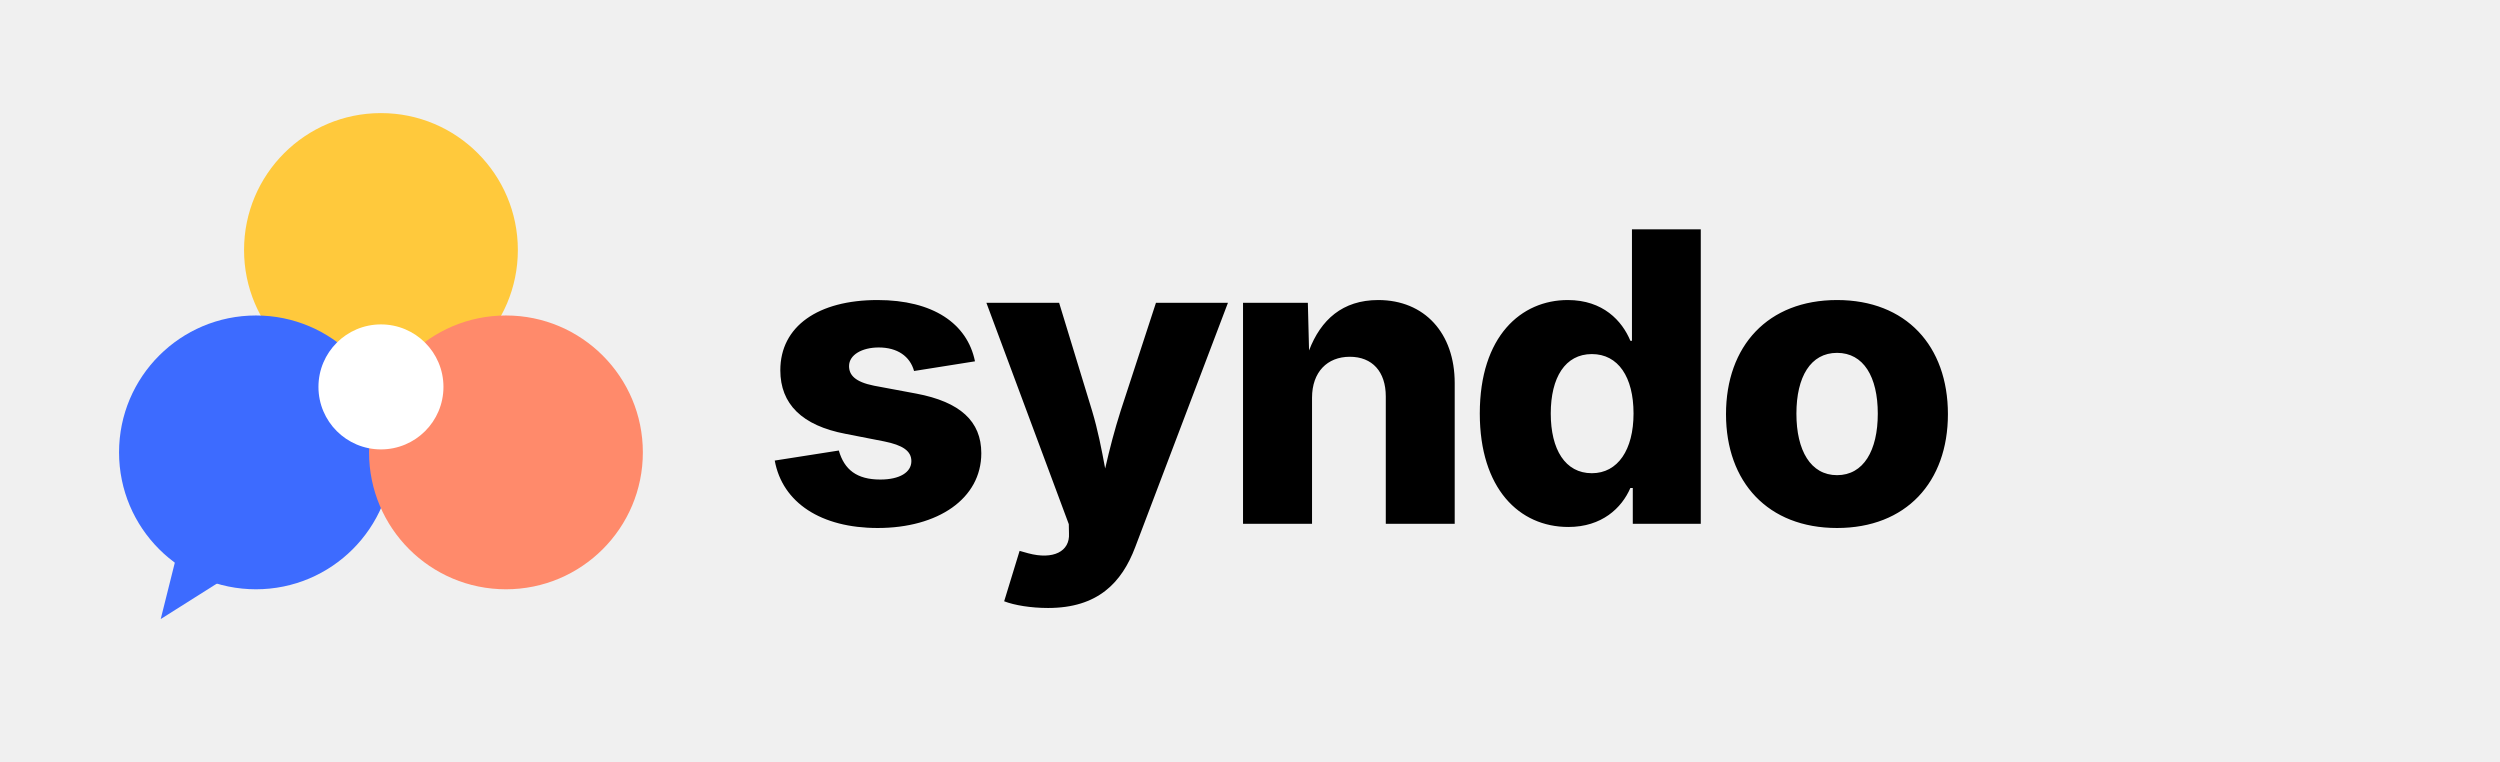
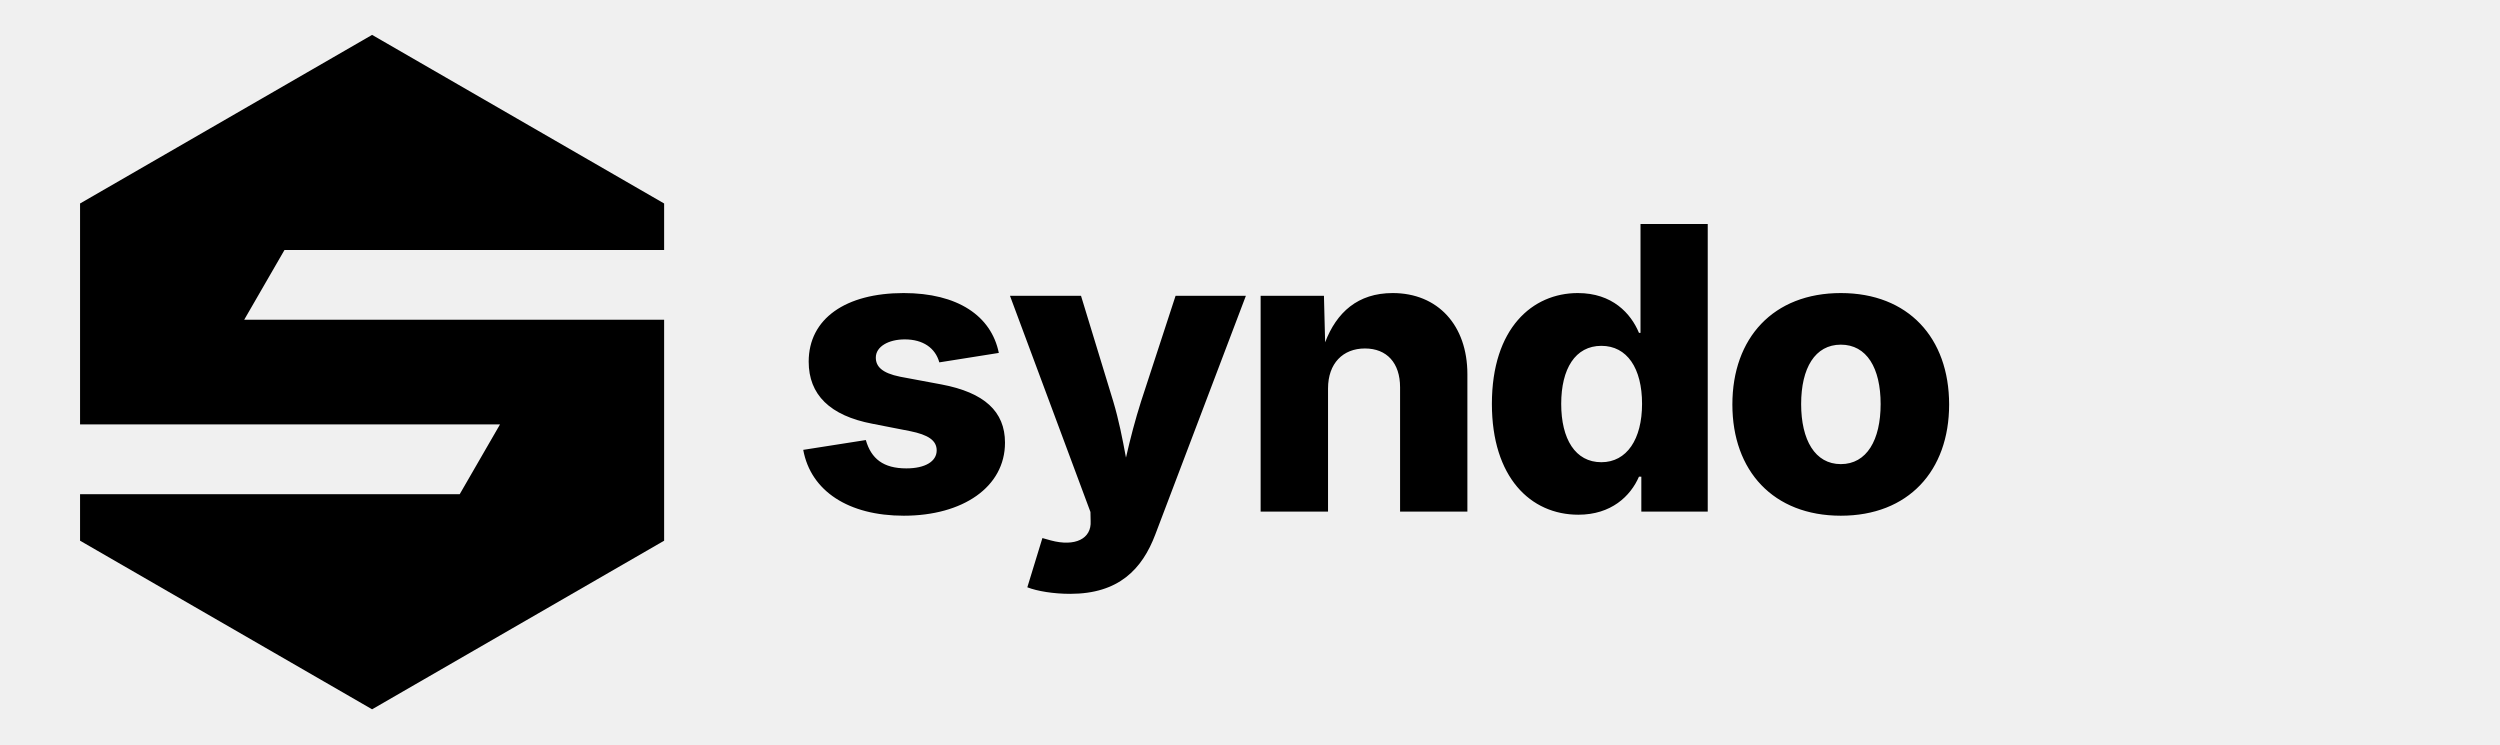
- <svg xmlns="http://www.w3.org/2000/svg" viewBox="0 0 420 128" role="img" aria-label="Syndo">
-   <g>
-     <path d="M27 104 L32 84 L46 92 Z" fill="#3D6BFF" />
-     <circle cx="64" cy="42" r="23" fill="#FFC93C" />
-     <circle cx="43" cy="76" r="23" fill="#3D6BFF" />
-     <circle cx="85" cy="76" r="23" fill="#FF8A6B" />
-     <circle cx="64" cy="65" r="10.5" fill="#FFFFFF" />
-   </g>
-   <text x="128" y="88" font-family="Inter, 'Segoe UI', system-ui, sans-serif" font-size="68" font-weight="800" letter-spacing="-2" fill="currentColor">syndo</text>
+ <svg xmlns="http://www.w3.org/2000/svg" viewBox="0 0 430 128" role="img" aria-label="Syndo">
+   <defs>
+     <mask id="sw">
+       <rect x="-20" y="-20" width="168" height="168" fill="#fff" />
+       <polygon points="42,55 48.93,43 140,43 140,55" fill="#000" />
+       <polygon points="86,73 79.07,85 -12,85 -12,73" fill="#000" />
+     </mask>
+   </defs>
+   <polygon points="64,6 114.23,35 114.23,93 64,122 13.77,93 13.77,35" fill="currentColor" mask="url(#sw)" />
+   <text x="136" y="88" font-family="Inter, 'Segoe UI', system-ui, sans-serif" font-size="68" font-weight="800" letter-spacing="-2" fill="currentColor">syndo</text>
</svg>
